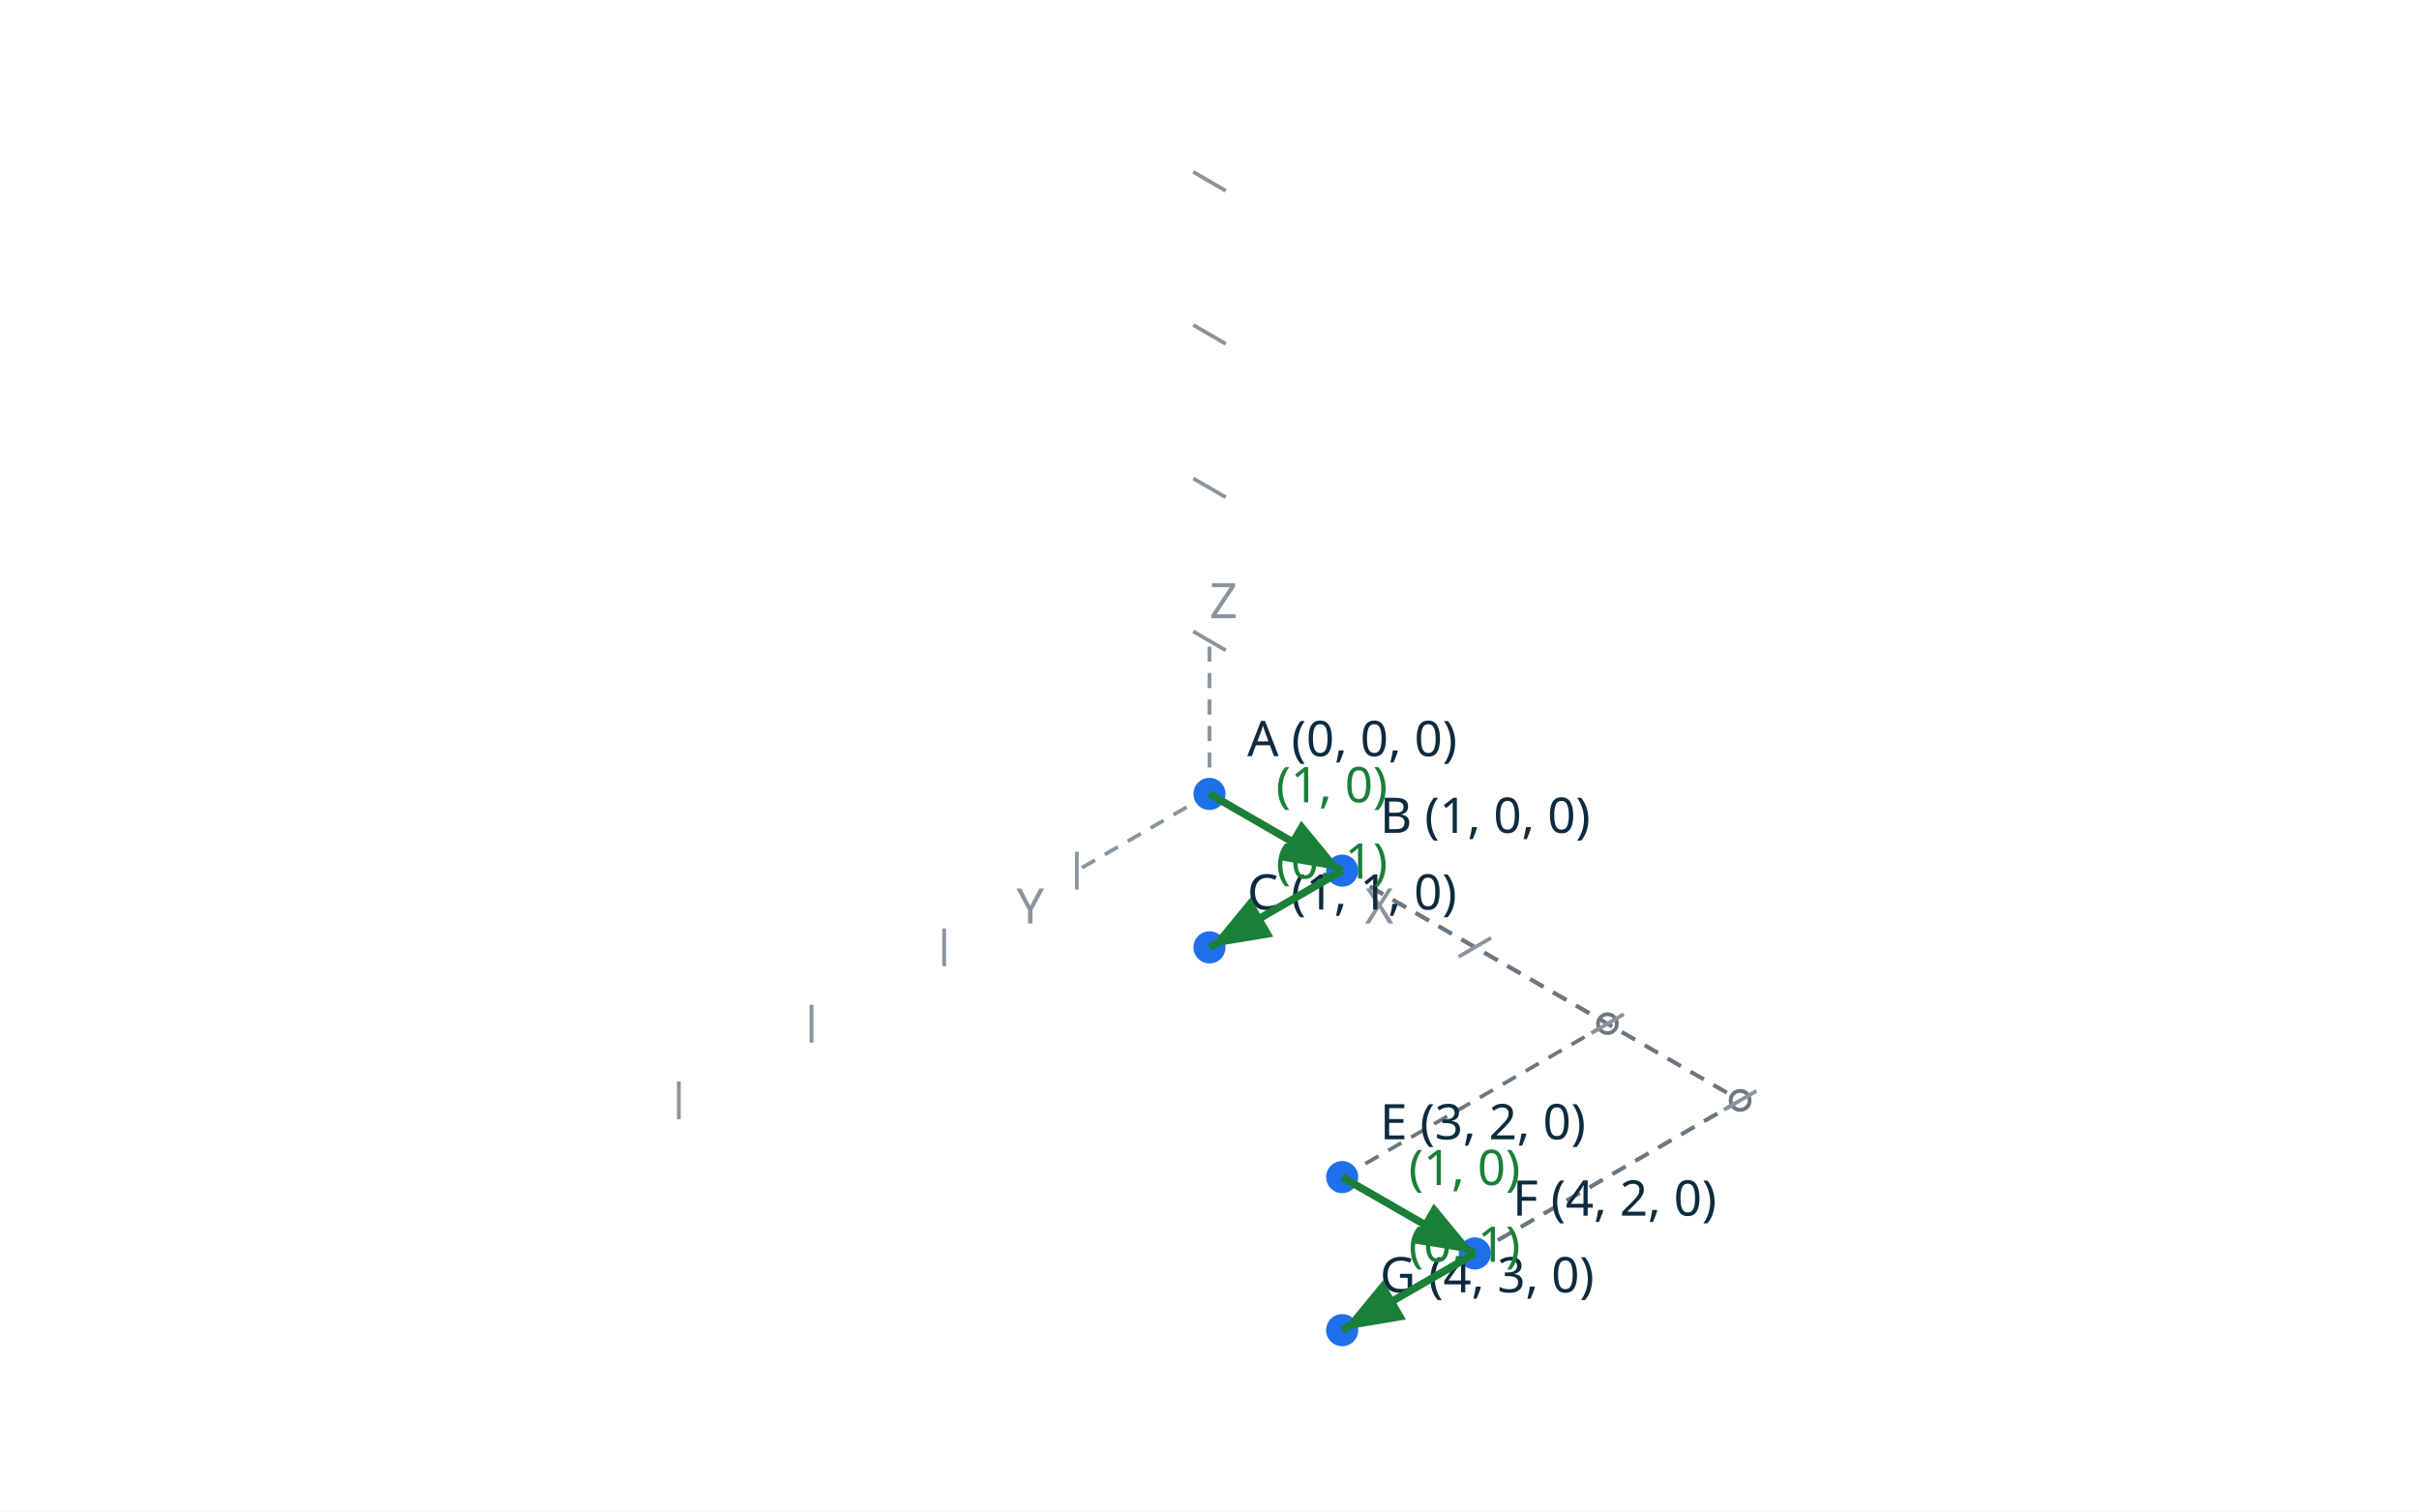
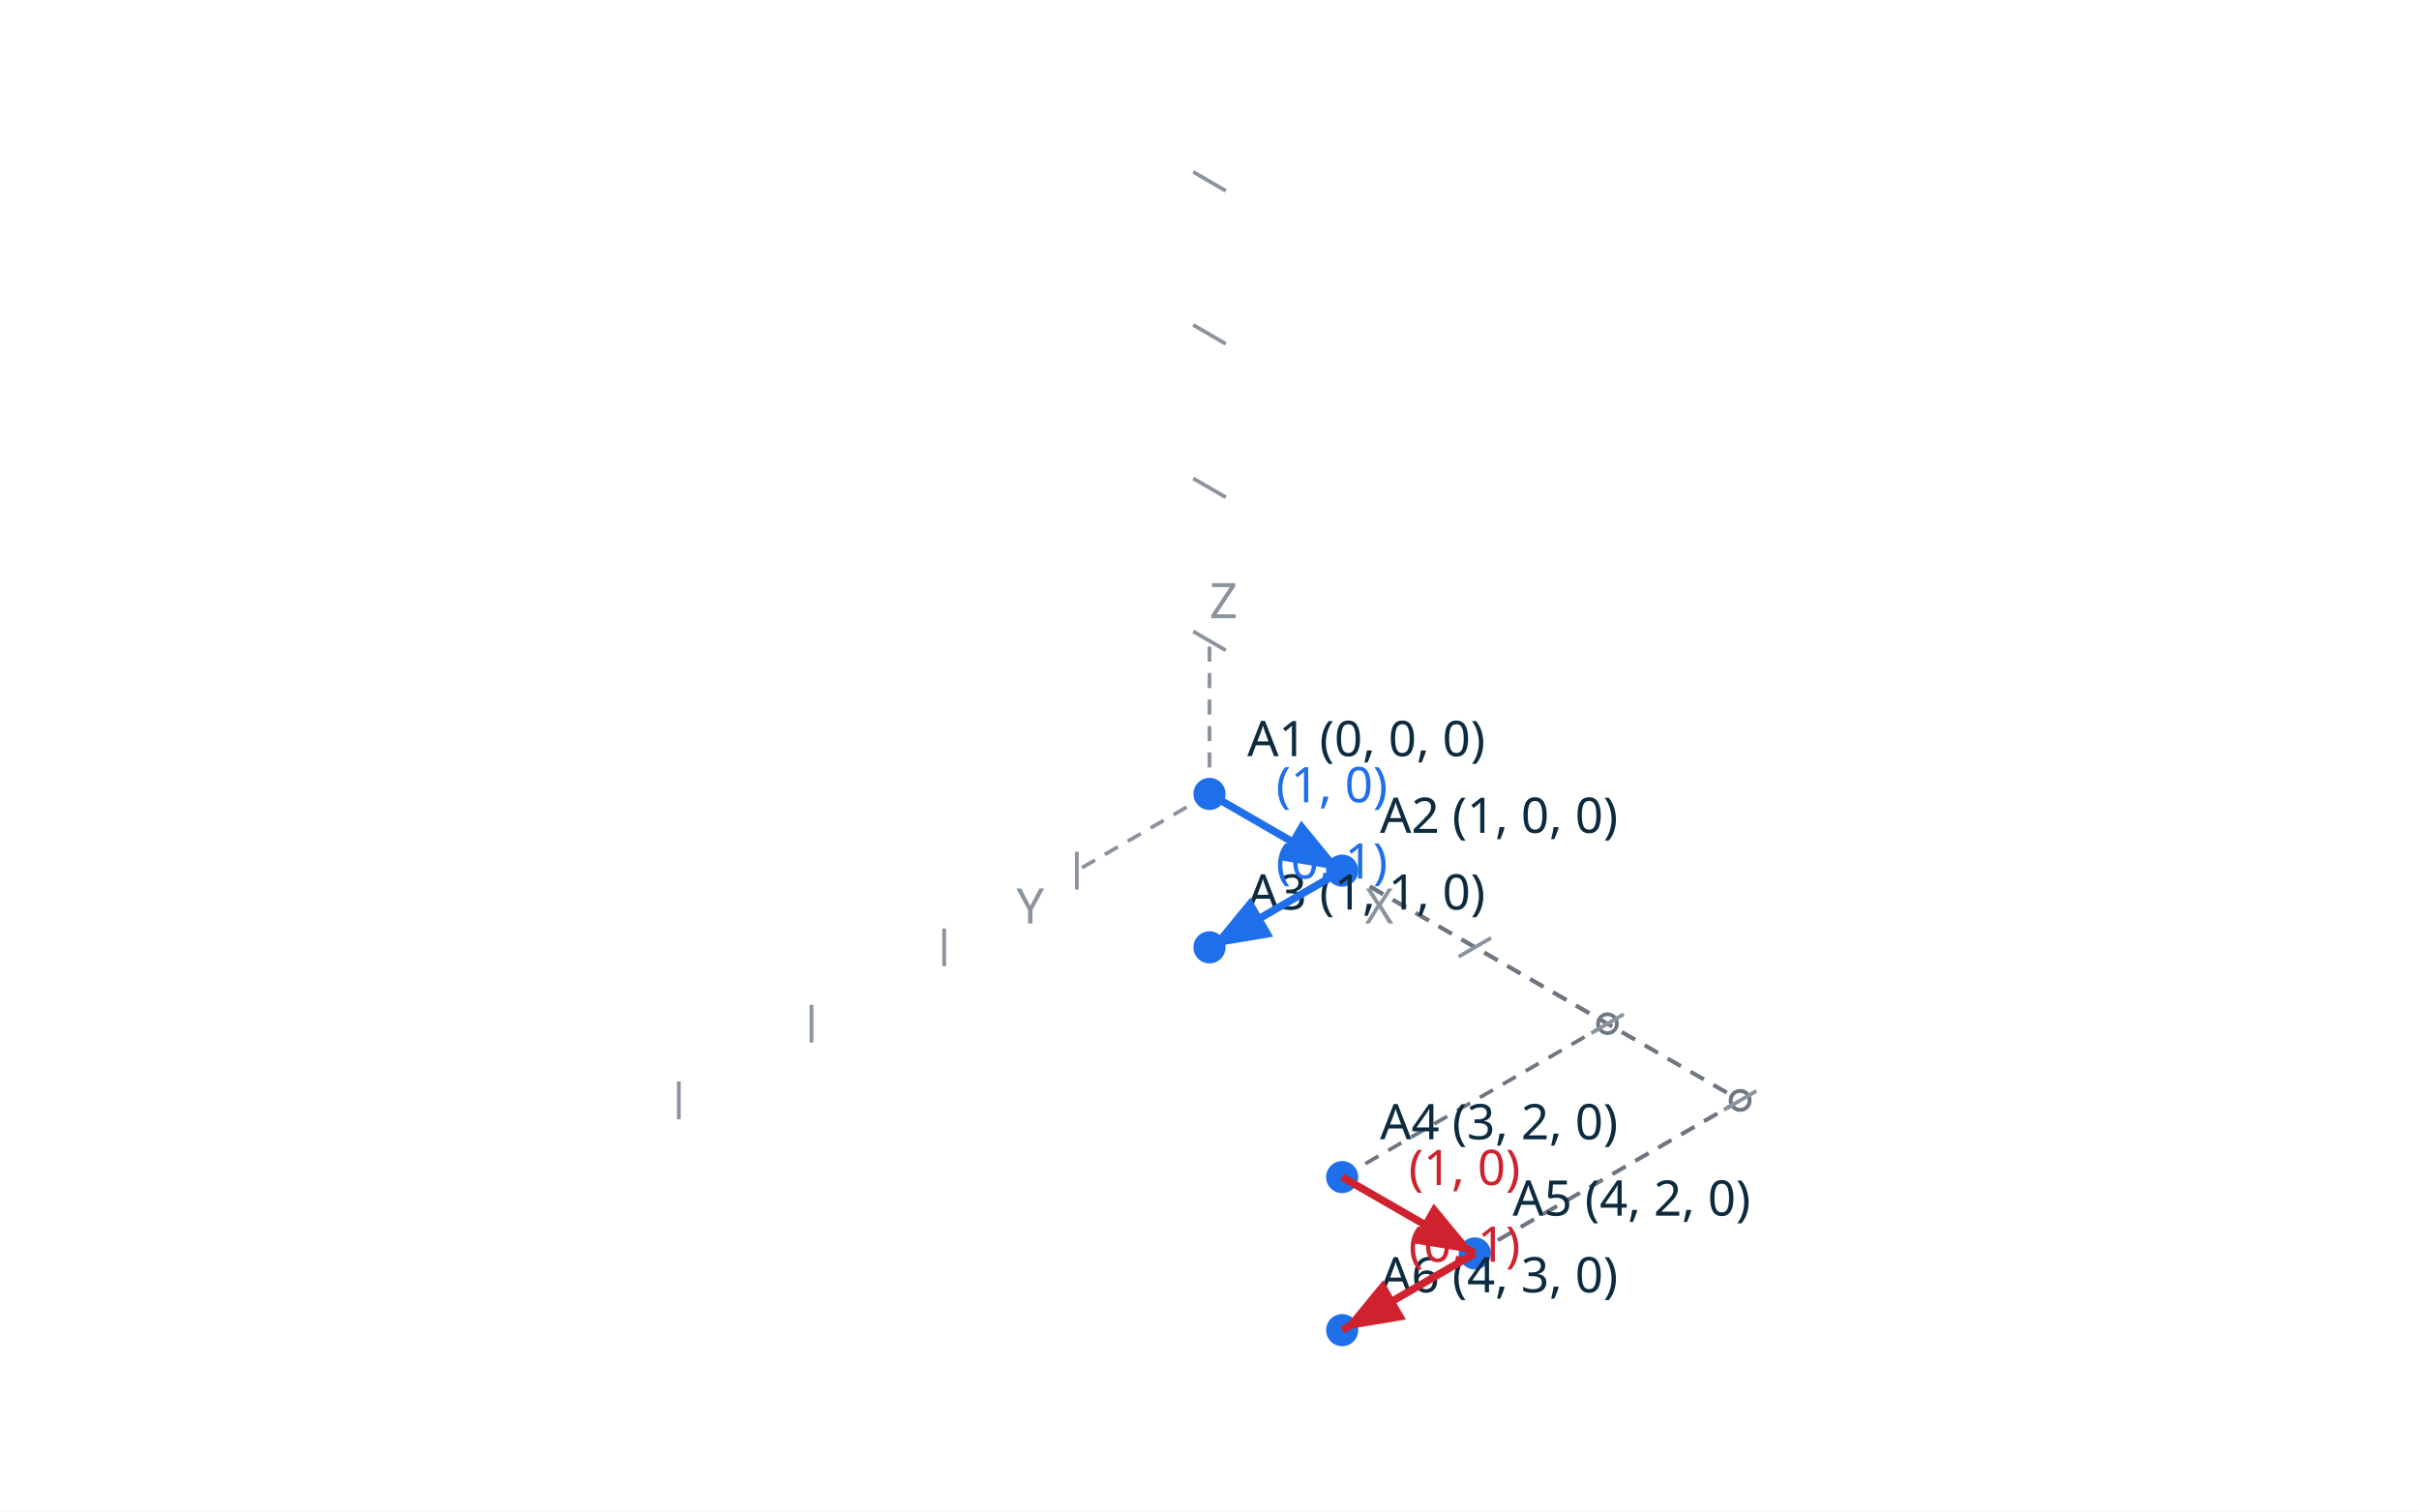
<svg xmlns="http://www.w3.org/2000/svg" viewBox="0 0 640 400" width="640" height="400">
  <rect width="640" height="400" fill="#ffffff" />
  <circle cx="320.0" cy="210.1" r="2.5" fill="#ffffff" stroke="#6e7781" stroke-width="1.0" />
  <circle cx="320.0" cy="210.1" r="2.5" fill="#ffffff" stroke="#6e7781" stroke-width="1.0" />
  <line x1="320.0" y1="210.1" x2="355.1" y2="230.4" stroke="#6e7781" stroke-width="1.0" stroke-dasharray="4 3" />
  <circle cx="355.1" cy="230.4" r="2.5" fill="#ffffff" stroke="#6e7781" stroke-width="1.0" />
  <circle cx="355.1" cy="230.4" r="2.5" fill="#ffffff" stroke="#6e7781" stroke-width="1.0" />
  <line x1="320.0" y1="210.1" x2="355.1" y2="230.4" stroke="#6e7781" stroke-width="1.0" stroke-dasharray="4 3" />
  <line x1="355.1" y1="230.4" x2="320.0" y2="250.7" stroke="#6e7781" stroke-width="1.0" stroke-dasharray="4 3" />
  <circle cx="355.1" cy="230.4" r="2.5" fill="#ffffff" stroke="#6e7781" stroke-width="1.0" />
  <circle cx="320.0" cy="250.7" r="2.5" fill="#ffffff" stroke="#6e7781" stroke-width="1.0" />
  <line x1="320.0" y1="210.1" x2="425.3" y2="270.9" stroke="#6e7781" stroke-width="1.0" stroke-dasharray="4 3" />
  <line x1="425.3" y1="270.9" x2="355.1" y2="311.5" stroke="#6e7781" stroke-width="1.0" stroke-dasharray="4 3" />
  <circle cx="425.3" cy="270.9" r="2.5" fill="#ffffff" stroke="#6e7781" stroke-width="1.0" />
  <circle cx="355.1" cy="311.5" r="2.5" fill="#ffffff" stroke="#6e7781" stroke-width="1.0" />
  <line x1="320.0" y1="210.1" x2="460.4" y2="291.2" stroke="#6e7781" stroke-width="1.0" stroke-dasharray="4 3" />
  <line x1="460.4" y1="291.2" x2="390.2" y2="331.7" stroke="#6e7781" stroke-width="1.0" stroke-dasharray="4 3" />
  <circle cx="460.4" cy="291.2" r="2.5" fill="#ffffff" stroke="#6e7781" stroke-width="1.0" />
  <circle cx="390.2" cy="331.7" r="2.5" fill="#ffffff" stroke="#6e7781" stroke-width="1.0" />
  <line x1="320.0" y1="210.1" x2="460.4" y2="291.2" stroke="#6e7781" stroke-width="1.0" stroke-dasharray="4 3" />
  <line x1="460.4" y1="291.2" x2="355.1" y2="352.0" stroke="#6e7781" stroke-width="1.0" stroke-dasharray="4 3" />
  <circle cx="460.4" cy="291.2" r="2.5" fill="#ffffff" stroke="#6e7781" stroke-width="1.0" />
  <circle cx="355.1" cy="352.0" r="2.5" fill="#ffffff" stroke="#6e7781" stroke-width="1.0" />
  <line x1="320.0" y1="210.1" x2="355.1" y2="230.4" stroke="#8b949e" stroke-width="1.0" stroke-dasharray="4 3" />
  <text x="361.1" y="244.4" fill="#8b949e" font-family="sans-serif" font-size="13">X</text>
  <line x1="320.0" y1="210.1" x2="284.9" y2="230.4" stroke="#8b949e" stroke-width="1.0" stroke-dasharray="4 3" />
  <text x="268.9" y="244.4" fill="#8b949e" font-family="sans-serif" font-size="13">Y</text>
  <line x1="320.0" y1="210.1" x2="320.0" y2="169.6" stroke="#8b949e" stroke-width="1.0" stroke-dasharray="4 3" />
  <text x="320.0" y="163.6" fill="#8b949e" font-family="sans-serif" font-size="13">Z</text>
  <circle cx="320.0" cy="210.1" r="2.5" fill="#8b949e" />
  <line x1="359.4" y1="227.9" x2="350.8" y2="232.9" stroke="#8b949e" stroke-width="1.0" />
  <line x1="394.5" y1="248.2" x2="385.9" y2="253.2" stroke="#8b949e" stroke-width="1.0" />
  <line x1="429.6" y1="268.4" x2="421.0" y2="273.4" stroke="#8b949e" stroke-width="1.0" />
  <line x1="464.7" y1="288.7" x2="456.1" y2="293.7" stroke="#8b949e" stroke-width="1.0" />
  <line x1="284.9" y1="235.4" x2="284.9" y2="225.4" stroke="#8b949e" stroke-width="1.0" />
  <line x1="249.8" y1="255.7" x2="249.8" y2="245.7" stroke="#8b949e" stroke-width="1.0" />
  <line x1="214.7" y1="275.9" x2="214.7" y2="265.9" stroke="#8b949e" stroke-width="1.0" />
  <line x1="179.6" y1="296.2" x2="179.6" y2="286.2" stroke="#8b949e" stroke-width="1.0" />
  <line x1="315.7" y1="167.1" x2="324.3" y2="172.1" stroke="#8b949e" stroke-width="1.0" />
  <line x1="315.7" y1="126.6" x2="324.3" y2="131.6" stroke="#8b949e" stroke-width="1.0" />
  <line x1="315.7" y1="86.0" x2="324.3" y2="91.0" stroke="#8b949e" stroke-width="1.0" />
  <line x1="315.7" y1="45.5" x2="324.3" y2="50.5" stroke="#8b949e" stroke-width="1.0" />
  <circle cx="320.0" cy="210.1" r="5.0" fill="#1f6feb" stroke="#ffffff" stroke-width="1.5" />
-   <text x="330.0" y="200.1" fill="#0d2b3e" font-family="sans-serif" font-size="13">A (0, 0, 0)</text>
+   <text x="330.0" y="200.1" fill="#0d2b3e" font-family="sans-serif" font-size="13">A1 (0, 0, 0)</text>
  <circle cx="355.1" cy="230.4" r="5.0" fill="#1f6feb" stroke="#ffffff" stroke-width="1.5" />
-   <text x="365.1" y="220.4" fill="#0d2b3e" font-family="sans-serif" font-size="13">B (1, 0, 0)</text>
+   <text x="365.1" y="220.4" fill="#0d2b3e" font-family="sans-serif" font-size="13">A2 (1, 0, 0)</text>
  <circle cx="320.0" cy="250.7" r="5.0" fill="#1f6feb" stroke="#ffffff" stroke-width="1.5" />
-   <text x="330.0" y="240.7" fill="#0d2b3e" font-family="sans-serif" font-size="13">C (1, 1, 0)</text>
+   <text x="330.0" y="240.7" fill="#0d2b3e" font-family="sans-serif" font-size="13">A3 (1, 1, 0)</text>
  <circle cx="355.1" cy="311.5" r="5.0" fill="#1f6feb" stroke="#ffffff" stroke-width="1.5" />
-   <text x="365.1" y="301.5" fill="#0d2b3e" font-family="sans-serif" font-size="13">E (3, 2, 0)</text>
+   <text x="365.1" y="301.5" fill="#0d2b3e" font-family="sans-serif" font-size="13">A4 (3, 2, 0)</text>
  <circle cx="390.2" cy="331.7" r="5.0" fill="#1f6feb" stroke="#ffffff" stroke-width="1.5" />
-   <text x="400.2" y="321.7" fill="#0d2b3e" font-family="sans-serif" font-size="13">F (4, 2, 0)</text>
+   <text x="400.2" y="321.7" fill="#0d2b3e" font-family="sans-serif" font-size="13">A5 (4, 2, 0)</text>
  <circle cx="355.1" cy="352.0" r="5.0" fill="#1f6feb" stroke="#ffffff" stroke-width="1.5" />
-   <text x="365.1" y="342.0" fill="#0d2b3e" font-family="sans-serif" font-size="13">G (4, 3, 0)</text>
+   <text x="365.1" y="342.0" fill="#0d2b3e" font-family="sans-serif" font-size="13">A6 (4, 3, 0)</text>
  <defs>
    <marker id="arrow" markerWidth="10" markerHeight="10" refX="8" refY="3" orient="auto">
      <path d="M0,0 L8,3 L0,6 z" fill="#1a7f37" />
    </marker>
+     <marker id="arrow1" markerWidth="10" markerHeight="10" refX="8" refY="3" orient="auto">
+       <path d="M0,0 L8,3 L0,6 z" fill="#1f6feb" />
+     </marker>
+     <marker id="arrow2" markerWidth="10" markerHeight="10" refX="8" refY="3" orient="auto">
+       <path d="M0,0 L8,3 L0,6 z" fill="#cf222e" />
+     </marker>
  </defs>
-   <line x1="320.0" y1="210.1" x2="355.1" y2="230.4" stroke="#1a7f37" stroke-width="2.0" marker-end="url(#arrow)" />
-   <text x="337.6" y="212.3" fill="#1a7f37" font-family="sans-serif" font-size="13">(1, 0)</text>
-   <line x1="355.1" y1="230.4" x2="320.0" y2="250.7" stroke="#1a7f37" stroke-width="2.0" marker-end="url(#arrow)" />
-   <text x="337.6" y="232.5" fill="#1a7f37" font-family="sans-serif" font-size="13">(0, 1)</text>
-   <line x1="355.1" y1="311.5" x2="390.2" y2="331.7" stroke="#1a7f37" stroke-width="2.0" marker-end="url(#arrow)" />
-   <text x="372.7" y="313.6" fill="#1a7f37" font-family="sans-serif" font-size="13">(1, 0)</text>
-   <line x1="390.2" y1="331.7" x2="355.1" y2="352.0" stroke="#1a7f37" stroke-width="2.0" marker-end="url(#arrow)" />
-   <text x="372.7" y="333.9" fill="#1a7f37" font-family="sans-serif" font-size="13">(0, 1)</text>
+   <line x1="320.0" y1="210.1" x2="355.1" y2="230.4" stroke="#1f6feb" stroke-width="2.0" marker-end="url(#arrow1)" />
+   <text x="337.6" y="212.3" fill="#1f6feb" font-family="sans-serif" font-size="13">(1, 0)</text>
+   <line x1="355.1" y1="230.4" x2="320.0" y2="250.7" stroke="#1f6feb" stroke-width="2.0" marker-end="url(#arrow1)" />
+   <text x="337.6" y="232.5" fill="#1f6feb" font-family="sans-serif" font-size="13">(0, 1)</text>
+   <line x1="355.1" y1="311.5" x2="390.2" y2="331.7" stroke="#cf222e" stroke-width="2.0" marker-end="url(#arrow2)" />
+   <text x="372.7" y="313.6" fill="#cf222e" font-family="sans-serif" font-size="13">(1, 0)</text>
+   <line x1="390.2" y1="331.7" x2="355.1" y2="352.0" stroke="#cf222e" stroke-width="2.0" marker-end="url(#arrow2)" />
+   <text x="372.7" y="333.9" fill="#cf222e" font-family="sans-serif" font-size="13">(0, 1)</text>
</svg>
